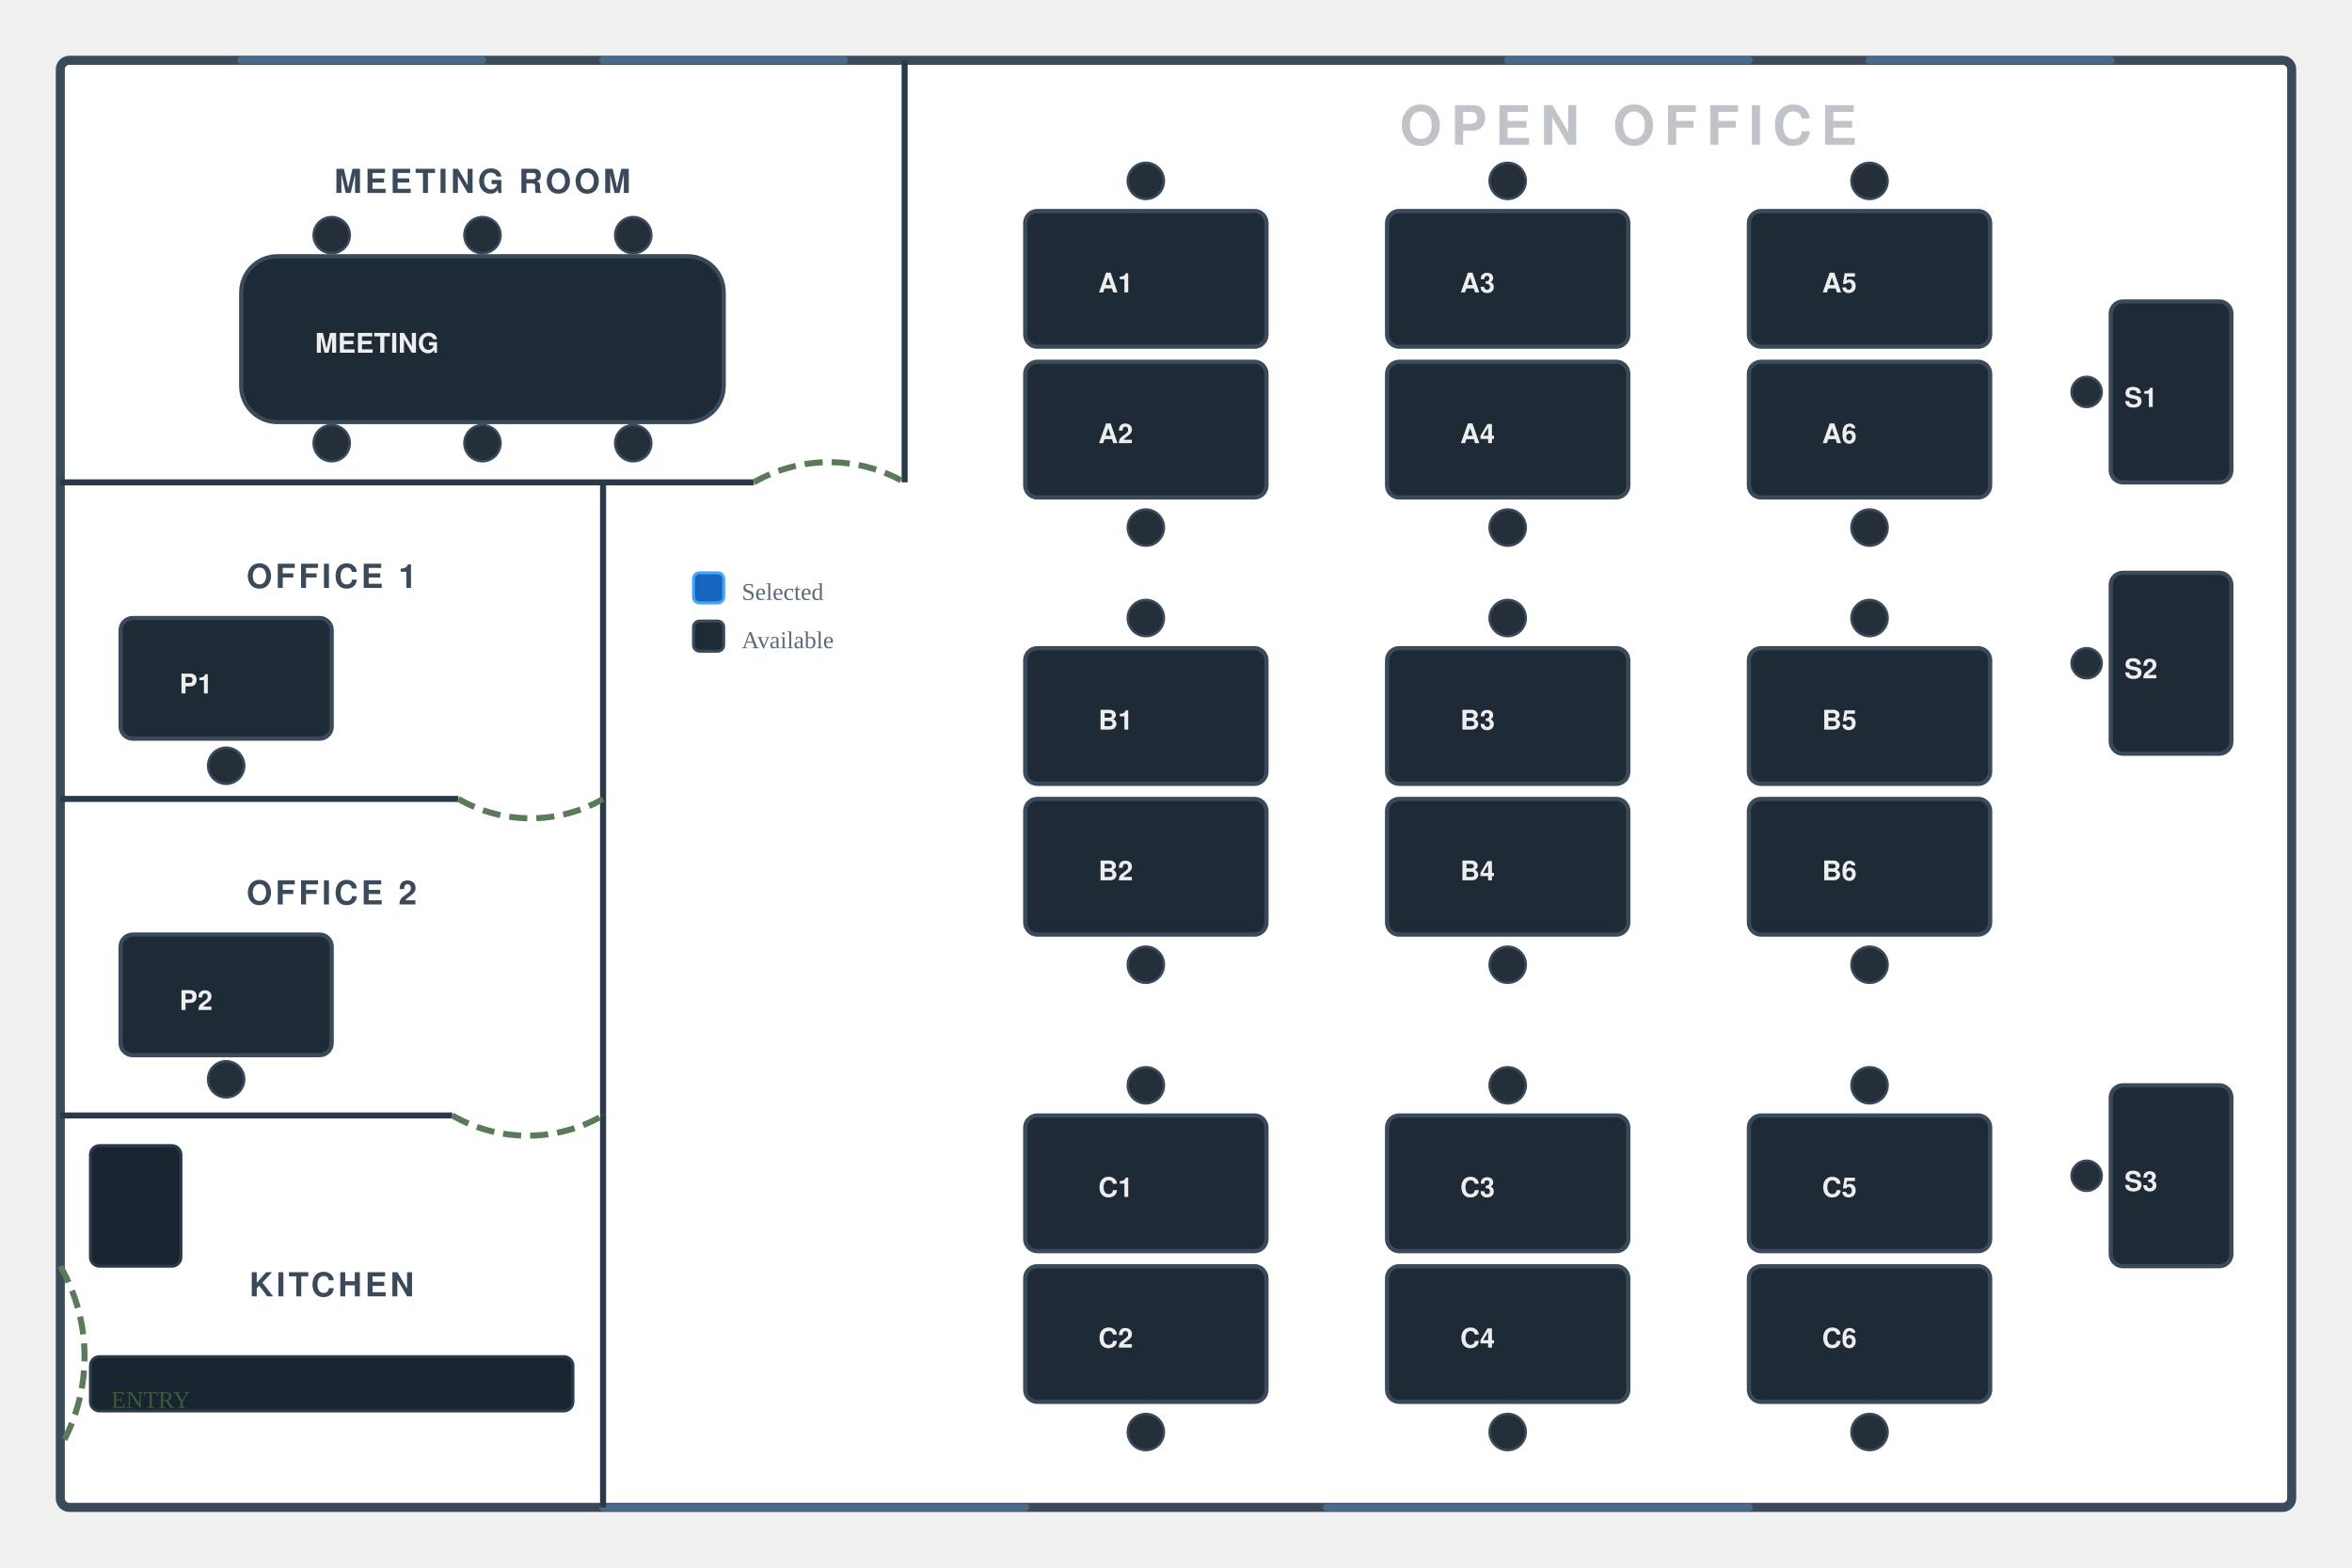
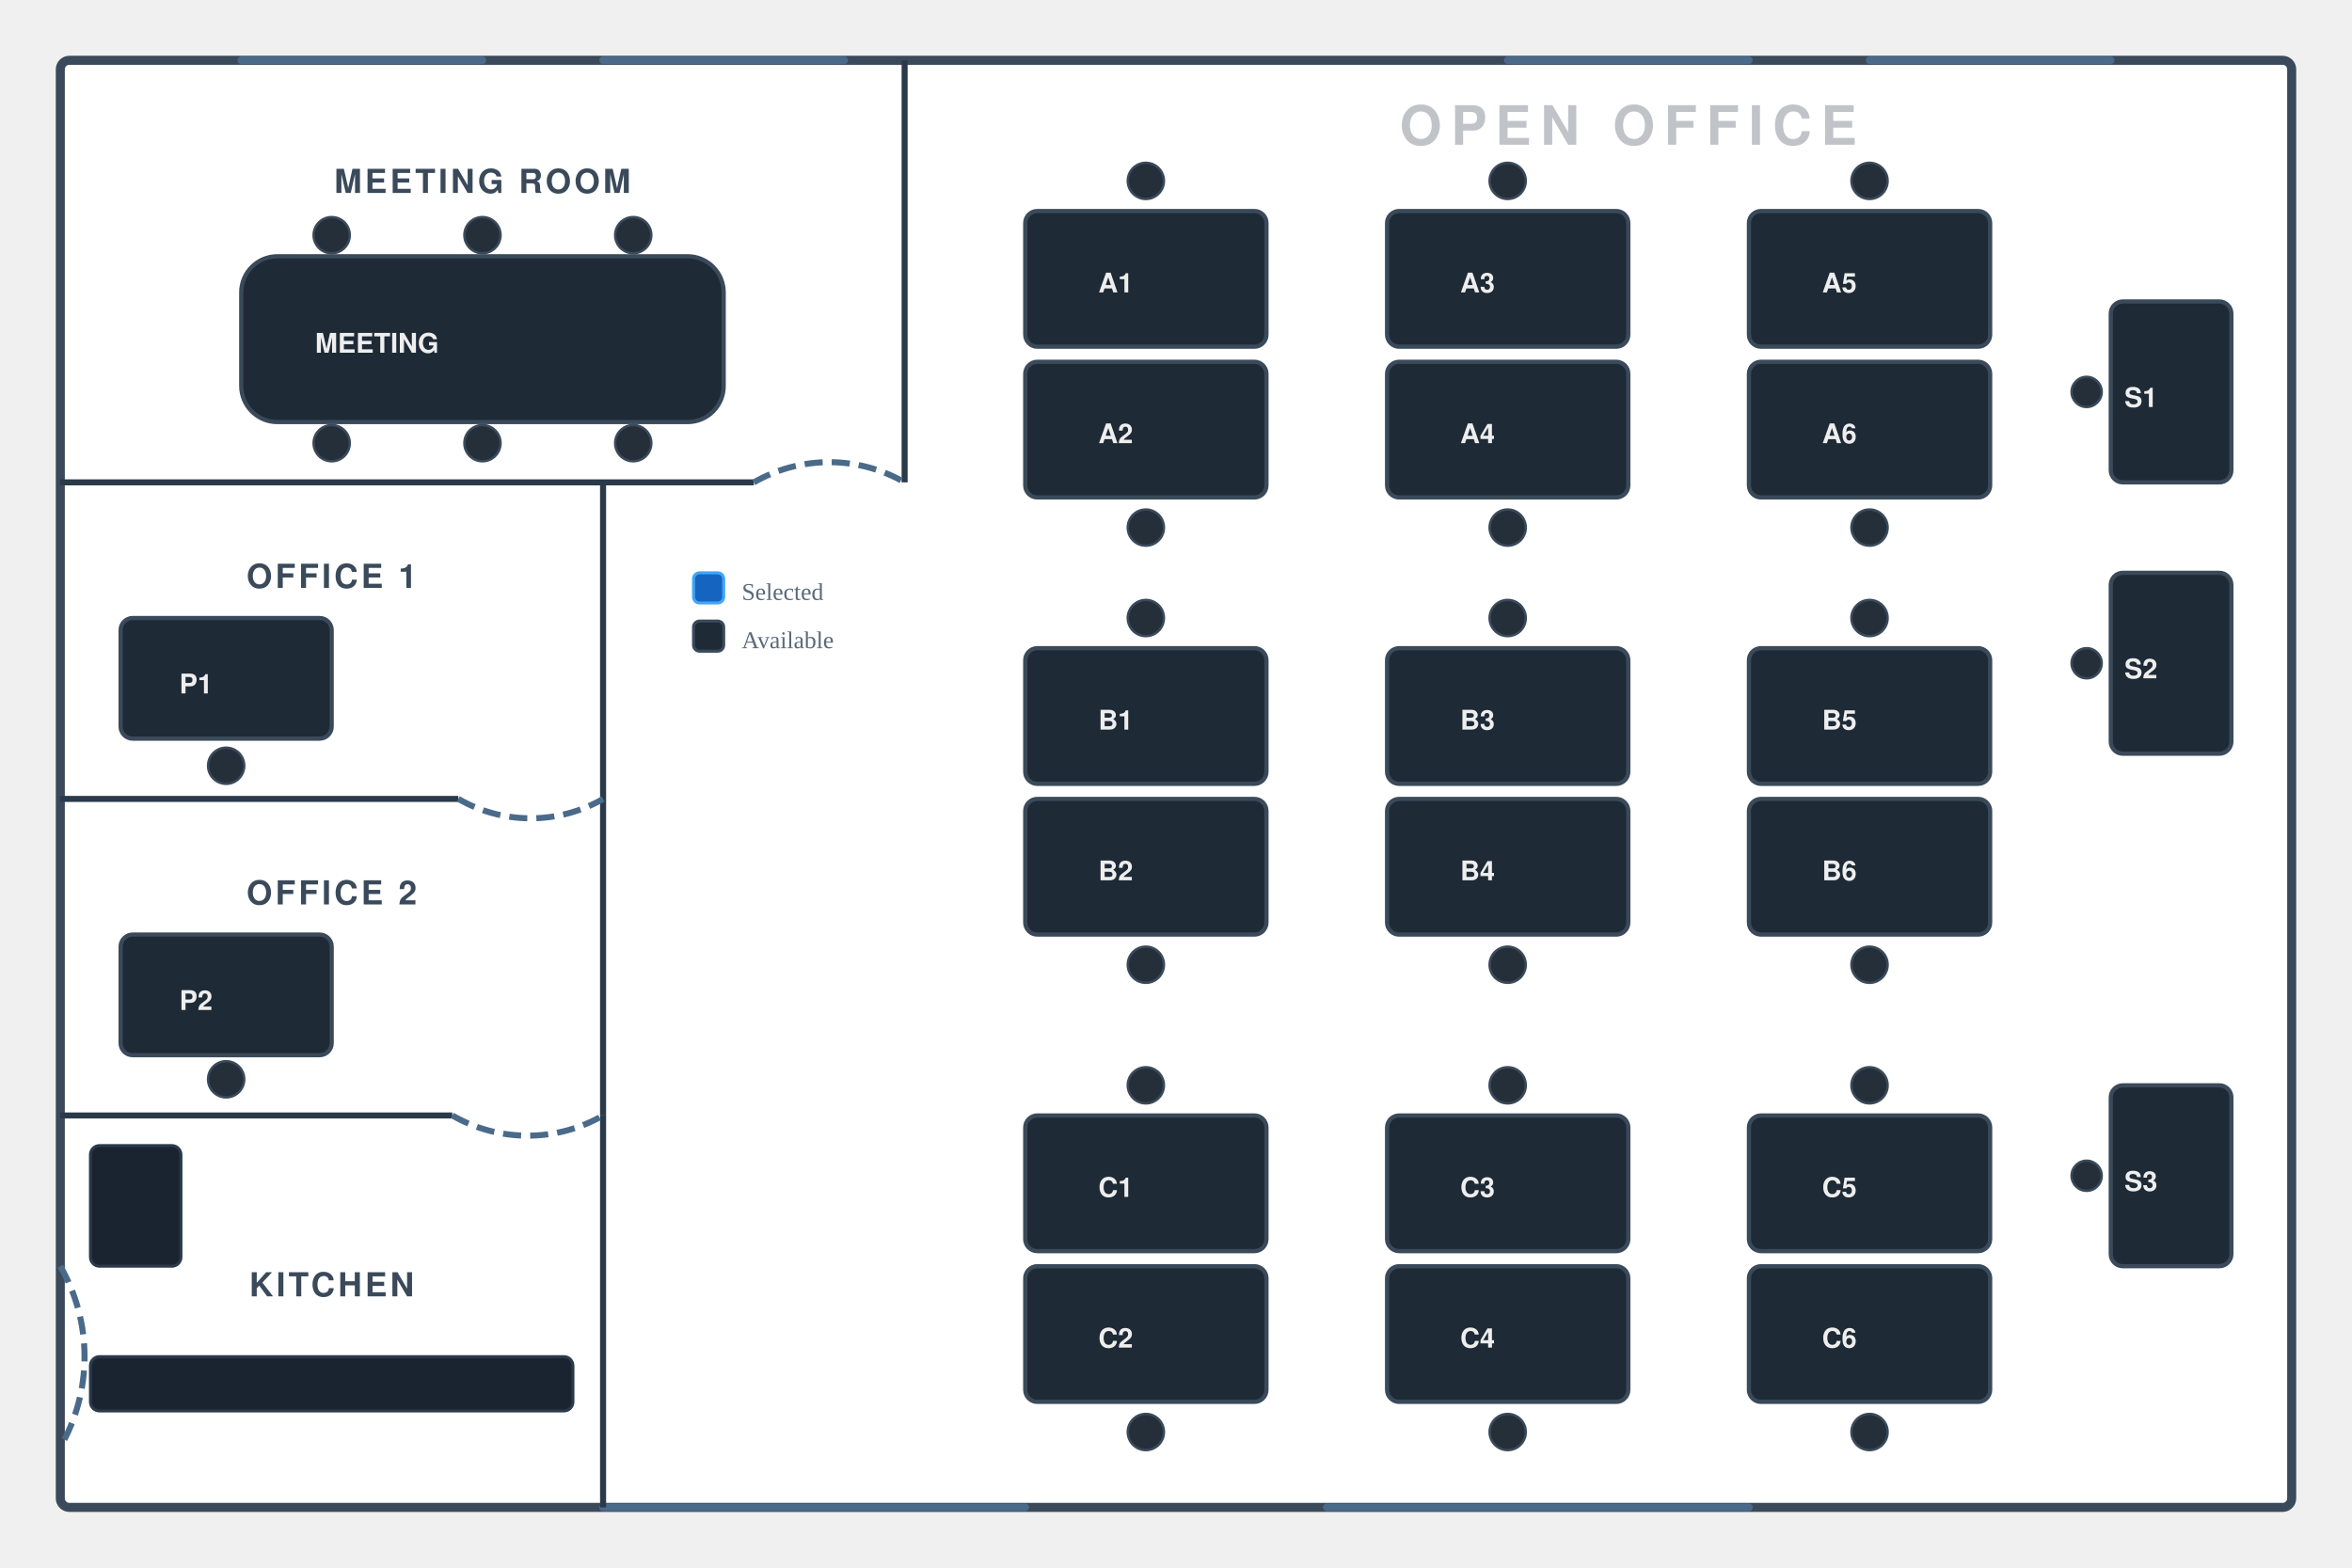
<svg xmlns="http://www.w3.org/2000/svg" viewBox="0 0 780 520">
  <style>
    .wall { fill: none; stroke: #3a4a5a; stroke-width: 3; }
    .wall-fill { fill: #fff; stroke: #3a4a5a; stroke-width: 3; }
    .inner-wall { stroke: #2a3a4a; stroke-width: 2; fill: none; }
-     .door { stroke: #5a7a5a; stroke-width: 2; fill: none; stroke-dasharray: 6,3; }
+     .door { stroke: #4a6a8a; stroke-width: 2; fill: none; stroke-dasharray: 6,3; }
    .window { stroke: #4a6a8a; stroke-width: 2.5; stroke-linecap: round; }
    .fixture { fill: #1a2430; stroke: #2a3a4a; stroke-width: 1; }

    /* Desks */
    .desk {
      fill: #1e2a36;
      stroke: #3a4a5a;
      stroke-width: 1.4;
      cursor: pointer;
      transition: fill 0.15s, stroke 0.15s;
    }
    .desk:hover { fill: #263a4a; stroke: #6a8a9a; }
    .desk[data-state="selected"] { fill: #1565c0; stroke: #42a5f5; }
    .desk[data-state="selected"]:hover { fill: #1976d2; stroke: #64b5f6; }

    /* Chair dots */
    .chair {
      fill: #252f3a;
      stroke: #3a4a5a;
      stroke-width: 0.8;
      pointer-events: none;
    }
    .desk[data-state="selected"] ~ .chair-group .chair,
    .desk-group[data-state-ref="selected"] .chair { fill: #0d47a1; stroke: #42a5f5; }

    /* Labels */
    .desk-label { fill: #eeeeee; font-family: Helvetica, Arial, sans-serif; font-size: 9px; text-anchor: middle; pointer-events: none; font-weight: 600; }
    .desk[data-state="selected"] + text.desk-label,
    .desk[data-state="selected"] ~ text.desk-label { fill: #90caf9; }
    .room-label { fill: #3a4a5a; font-family: Helvetica, Arial, sans-serif; font-size: 11px; text-anchor: middle; pointer-events: none; font-weight: 600; letter-spacing: 1px; }
    .zone-label { fill: #2a3a4a; font-family: Helvetica, Arial, sans-serif; font-size: 18px; text-anchor: middle; pointer-events: none; font-weight: 700; letter-spacing: 3px; }
  </style>
  <rect class="wall-fill" x="20" y="20" width="740" height="480" rx="3" />
  <line class="window" x1="80" y1="20" x2="160" y2="20" />
  <line class="window" x1="200" y1="20" x2="280" y2="20" />
  <line class="window" x1="500" y1="20" x2="580" y2="20" />
  <line class="window" x1="620" y1="20" x2="700" y2="20" />
  <line class="window" x1="200" y1="500" x2="340" y2="500" />
  <line class="window" x1="440" y1="500" x2="580" y2="500" />
  <line class="inner-wall" x1="300" y1="20" x2="300" y2="160" />
  <line class="inner-wall" x1="20" y1="160" x2="250" y2="160" />
  <path class="door" d="M250,160 A50,50 0 0,1 300,160" />
  <text x="160" y="64" class="room-label">MEETING ROOM</text>
  <rect id="meeting-table" data-region="Meeting Room Table" data-state="default" class="desk" x="80" y="85" width="160" height="55" rx="12" />
  <text x="125" y="117" class="desk-label">MEETING</text>
  <circle class="chair" cx="110" cy="78" r="6" />
  <circle class="chair" cx="160" cy="78" r="6" />
  <circle class="chair" cx="210" cy="78" r="6" />
  <circle class="chair" cx="110" cy="147" r="6" />
  <circle class="chair" cx="160" cy="147" r="6" />
  <circle class="chair" cx="210" cy="147" r="6" />
  <line class="inner-wall" x1="200" y1="370" x2="200" y2="500" />
  <line class="inner-wall" x1="20" y1="370" x2="150" y2="370" />
  <path class="door" d="M150,370 A50,50 0 0,0 200,370" />
  <text x="110" y="430" class="room-label">KITCHEN</text>
  <rect class="fixture" x="30" y="450" width="160" height="18" rx="3" />
  <rect class="fixture" x="30" y="380" width="30" height="40" rx="3" />
  <text x="540" y="48" class="zone-label" opacity="0.3">OPEN OFFICE</text>
-   <rect id="desk-a1" data-region="Desk A1" data-state="default" class="desk" x="340" y="70" width="80" height="45" rx="4" />
+   <rect id="office-a-desk-a1" data-region="Desk A1" data-state="default" class="desk" x="340" y="70" width="80" height="45" rx="4" />
  <text x="370" y="97" class="desk-label">A1</text>
  <circle class="chair" cx="380" cy="60" r="6" />
-   <rect id="desk-a2" data-region="Desk A2" data-state="default" class="desk" x="340" y="120" width="80" height="45" rx="4" />
+   <rect id="office-a-desk-a2" data-region="Desk A2" data-state="default" class="desk" x="340" y="120" width="80" height="45" rx="4" />
  <text x="370" y="147" class="desk-label">A2</text>
  <circle class="chair" cx="380" cy="175" r="6" />
-   <rect id="desk-a3" data-region="Desk A3" data-state="default" class="desk" x="460" y="70" width="80" height="45" rx="4" />
+   <rect id="office-a-desk-a3" data-region="Desk A3" data-state="default" class="desk" x="460" y="70" width="80" height="45" rx="4" />
  <text x="490" y="97" class="desk-label">A3</text>
  <circle class="chair" cx="500" cy="60" r="6" />
-   <rect id="desk-a4" data-region="Desk A4" data-state="default" class="desk" x="460" y="120" width="80" height="45" rx="4" />
+   <rect id="office-a-desk-a4" data-region="Desk A4" data-state="default" class="desk" x="460" y="120" width="80" height="45" rx="4" />
  <text x="490" y="147" class="desk-label">A4</text>
  <circle class="chair" cx="500" cy="175" r="6" />
-   <rect id="desk-a5" data-region="Desk A5" data-state="default" class="desk" x="580" y="70" width="80" height="45" rx="4" />
+   <rect id="office-a-desk-a5" data-region="Desk A5" data-state="default" class="desk" x="580" y="70" width="80" height="45" rx="4" />
  <text x="610" y="97" class="desk-label">A5</text>
  <circle class="chair" cx="620" cy="60" r="6" />
-   <rect id="desk-a6" data-region="Desk A6" data-state="default" class="desk" x="580" y="120" width="80" height="45" rx="4" />
+   <rect id="office-a-desk-a6" data-region="Desk A6" data-state="default" class="desk" x="580" y="120" width="80" height="45" rx="4" />
  <text x="610" y="147" class="desk-label">A6</text>
  <circle class="chair" cx="620" cy="175" r="6" />
-   <rect id="desk-b1" data-region="Desk B1" data-state="default" class="desk" x="340" y="215" width="80" height="45" rx="4" />
+   <rect id="office-a-desk-b1" data-region="Desk B1" data-state="default" class="desk" x="340" y="215" width="80" height="45" rx="4" />
  <text x="370" y="242" class="desk-label">B1</text>
  <circle class="chair" cx="380" cy="205" r="6" />
-   <rect id="desk-b2" data-region="Desk B2" data-state="default" class="desk" x="340" y="265" width="80" height="45" rx="4" />
+   <rect id="office-a-desk-b2" data-region="Desk B2" data-state="default" class="desk" x="340" y="265" width="80" height="45" rx="4" />
  <text x="370" y="292" class="desk-label">B2</text>
  <circle class="chair" cx="380" cy="320" r="6" />
-   <rect id="desk-b3" data-region="Desk B3" data-state="default" class="desk" x="460" y="215" width="80" height="45" rx="4" />
+   <rect id="office-a-desk-b3" data-region="Desk B3" data-state="default" class="desk" x="460" y="215" width="80" height="45" rx="4" />
  <text x="490" y="242" class="desk-label">B3</text>
  <circle class="chair" cx="500" cy="205" r="6" />
-   <rect id="desk-b4" data-region="Desk B4" data-state="default" class="desk" x="460" y="265" width="80" height="45" rx="4" />
+   <rect id="office-a-desk-b4" data-region="Desk B4" data-state="default" class="desk" x="460" y="265" width="80" height="45" rx="4" />
  <text x="490" y="292" class="desk-label">B4</text>
  <circle class="chair" cx="500" cy="320" r="6" />
-   <rect id="desk-b5" data-region="Desk B5" data-state="default" class="desk" x="580" y="215" width="80" height="45" rx="4" />
+   <rect id="office-a-desk-b5" data-region="Desk B5" data-state="default" class="desk" x="580" y="215" width="80" height="45" rx="4" />
  <text x="610" y="242" class="desk-label">B5</text>
  <circle class="chair" cx="620" cy="205" r="6" />
-   <rect id="desk-b6" data-region="Desk B6" data-state="default" class="desk" x="580" y="265" width="80" height="45" rx="4" />
+   <rect id="office-a-desk-b6" data-region="Desk B6" data-state="default" class="desk" x="580" y="265" width="80" height="45" rx="4" />
  <text x="610" y="292" class="desk-label">B6</text>
  <circle class="chair" cx="620" cy="320" r="6" />
-   <rect id="desk-c1" data-region="Desk C1" data-state="default" class="desk" x="340" y="370" width="80" height="45" rx="4" />
+   <rect id="office-a-desk-c1" data-region="Desk C1" data-state="default" class="desk" x="340" y="370" width="80" height="45" rx="4" />
  <text x="370" y="397" class="desk-label">C1</text>
  <circle class="chair" cx="380" cy="360" r="6" />
-   <rect id="desk-c2" data-region="Desk C2" data-state="default" class="desk" x="340" y="420" width="80" height="45" rx="4" />
+   <rect id="office-a-desk-c2" data-region="Desk C2" data-state="default" class="desk" x="340" y="420" width="80" height="45" rx="4" />
  <text x="370" y="447" class="desk-label">C2</text>
  <circle class="chair" cx="380" cy="475" r="6" />
-   <rect id="desk-c3" data-region="Desk C3" data-state="default" class="desk" x="460" y="370" width="80" height="45" rx="4" />
+   <rect id="office-a-desk-c3" data-region="Desk C3" data-state="default" class="desk" x="460" y="370" width="80" height="45" rx="4" />
  <text x="490" y="397" class="desk-label">C3</text>
  <circle class="chair" cx="500" cy="360" r="6" />
-   <rect id="desk-c4" data-region="Desk C4" data-state="default" class="desk" x="460" y="420" width="80" height="45" rx="4" />
+   <rect id="office-a-desk-c4" data-region="Desk C4" data-state="default" class="desk" x="460" y="420" width="80" height="45" rx="4" />
  <text x="490" y="447" class="desk-label">C4</text>
  <circle class="chair" cx="500" cy="475" r="6" />
-   <rect id="desk-c5" data-region="Desk C5" data-state="default" class="desk" x="580" y="370" width="80" height="45" rx="4" />
+   <rect id="office-a-desk-c5" data-region="Desk C5" data-state="default" class="desk" x="580" y="370" width="80" height="45" rx="4" />
  <text x="610" y="397" class="desk-label">C5</text>
  <circle class="chair" cx="620" cy="360" r="6" />
-   <rect id="desk-c6" data-region="Desk C6" data-state="default" class="desk" x="580" y="420" width="80" height="45" rx="4" />
+   <rect id="office-a-desk-c6" data-region="Desk C6" data-state="default" class="desk" x="580" y="420" width="80" height="45" rx="4" />
  <text x="610" y="447" class="desk-label">C6</text>
  <circle class="chair" cx="620" cy="475" r="6" />
  <line class="inner-wall" x1="200" y1="160" x2="200" y2="370" />
  <line class="inner-wall" x1="20" y1="265" x2="152" y2="265" />
  <path class="door" d="M152,265 A48,48 0 0,0 200,265" />
  <text x="110" y="195" class="room-label">OFFICE 1</text>
-   <rect id="desk-office1" data-region="Office 1 Desk" data-state="default" class="desk" x="40" y="205" width="70" height="40" rx="4" />
+   <rect id="office-a-desk-office1" data-region="Office 1 Desk" data-state="default" class="desk" x="40" y="205" width="70" height="40" rx="4" />
  <text x="65" y="230" class="desk-label">P1</text>
  <circle class="chair" cx="75" cy="254" r="6" />
  <text x="110" y="300" class="room-label">OFFICE 2</text>
-   <rect id="desk-office2" data-region="Office 2 Desk" data-state="default" class="desk" x="40" y="310" width="70" height="40" rx="4" />
+   <rect id="office-a-desk-office2" data-region="Office 2 Desk" data-state="default" class="desk" x="40" y="310" width="70" height="40" rx="4" />
  <text x="65" y="335" class="desk-label">P2</text>
  <circle class="chair" cx="75" cy="358" r="6" />
-   <rect id="desk-s1" data-region="Standing Desk S1" data-state="default" class="desk" x="700" y="100" width="40" height="60" rx="4" />
+   <rect id="office-a-desk-s1" data-region="Standing Desk S1" data-state="default" class="desk" x="700" y="100" width="40" height="60" rx="4" />
  <text x="710" y="135" class="desk-label">S1</text>
  <circle class="chair" cx="692" cy="130" r="5" />
-   <rect id="desk-s2" data-region="Standing Desk S2" data-state="default" class="desk" x="700" y="190" width="40" height="60" rx="4" />
+   <rect id="office-a-desk-s2" data-region="Standing Desk S2" data-state="default" class="desk" x="700" y="190" width="40" height="60" rx="4" />
  <text x="710" y="225" class="desk-label">S2</text>
  <circle class="chair" cx="692" cy="220" r="5" />
-   <rect id="desk-s3" data-region="Standing Desk S3" data-state="default" class="desk" x="700" y="360" width="40" height="60" rx="4" />
+   <rect id="office-a-desk-s3" data-region="Standing Desk S3" data-state="default" class="desk" x="700" y="360" width="40" height="60" rx="4" />
  <text x="710" y="395" class="desk-label">S3</text>
  <circle class="chair" cx="692" cy="390" r="5" />
  <path class="door" d="M20,420 A60,60 0 0,1 20,480" />
-   <text x="50" y="467" fill="#3a5a3a" font-size="8" text-anchor="middle" pointer-events="none">ENTRY</text>
  <g transform="translate(230, 190)">
    <rect fill="#1565c0" stroke="#42a5f5" width="10" height="10" rx="2" stroke-width="1" />
    <text x="16" y="9" fill="#5a6a7a" font-size="8">Selected</text>
    <rect y="16" fill="#1e2a36" stroke="#3a4a5a" width="10" height="10" rx="2" stroke-width="1" />
    <text x="16" y="25" fill="#5a6a7a" font-size="8">Available</text>
  </g>
</svg>
